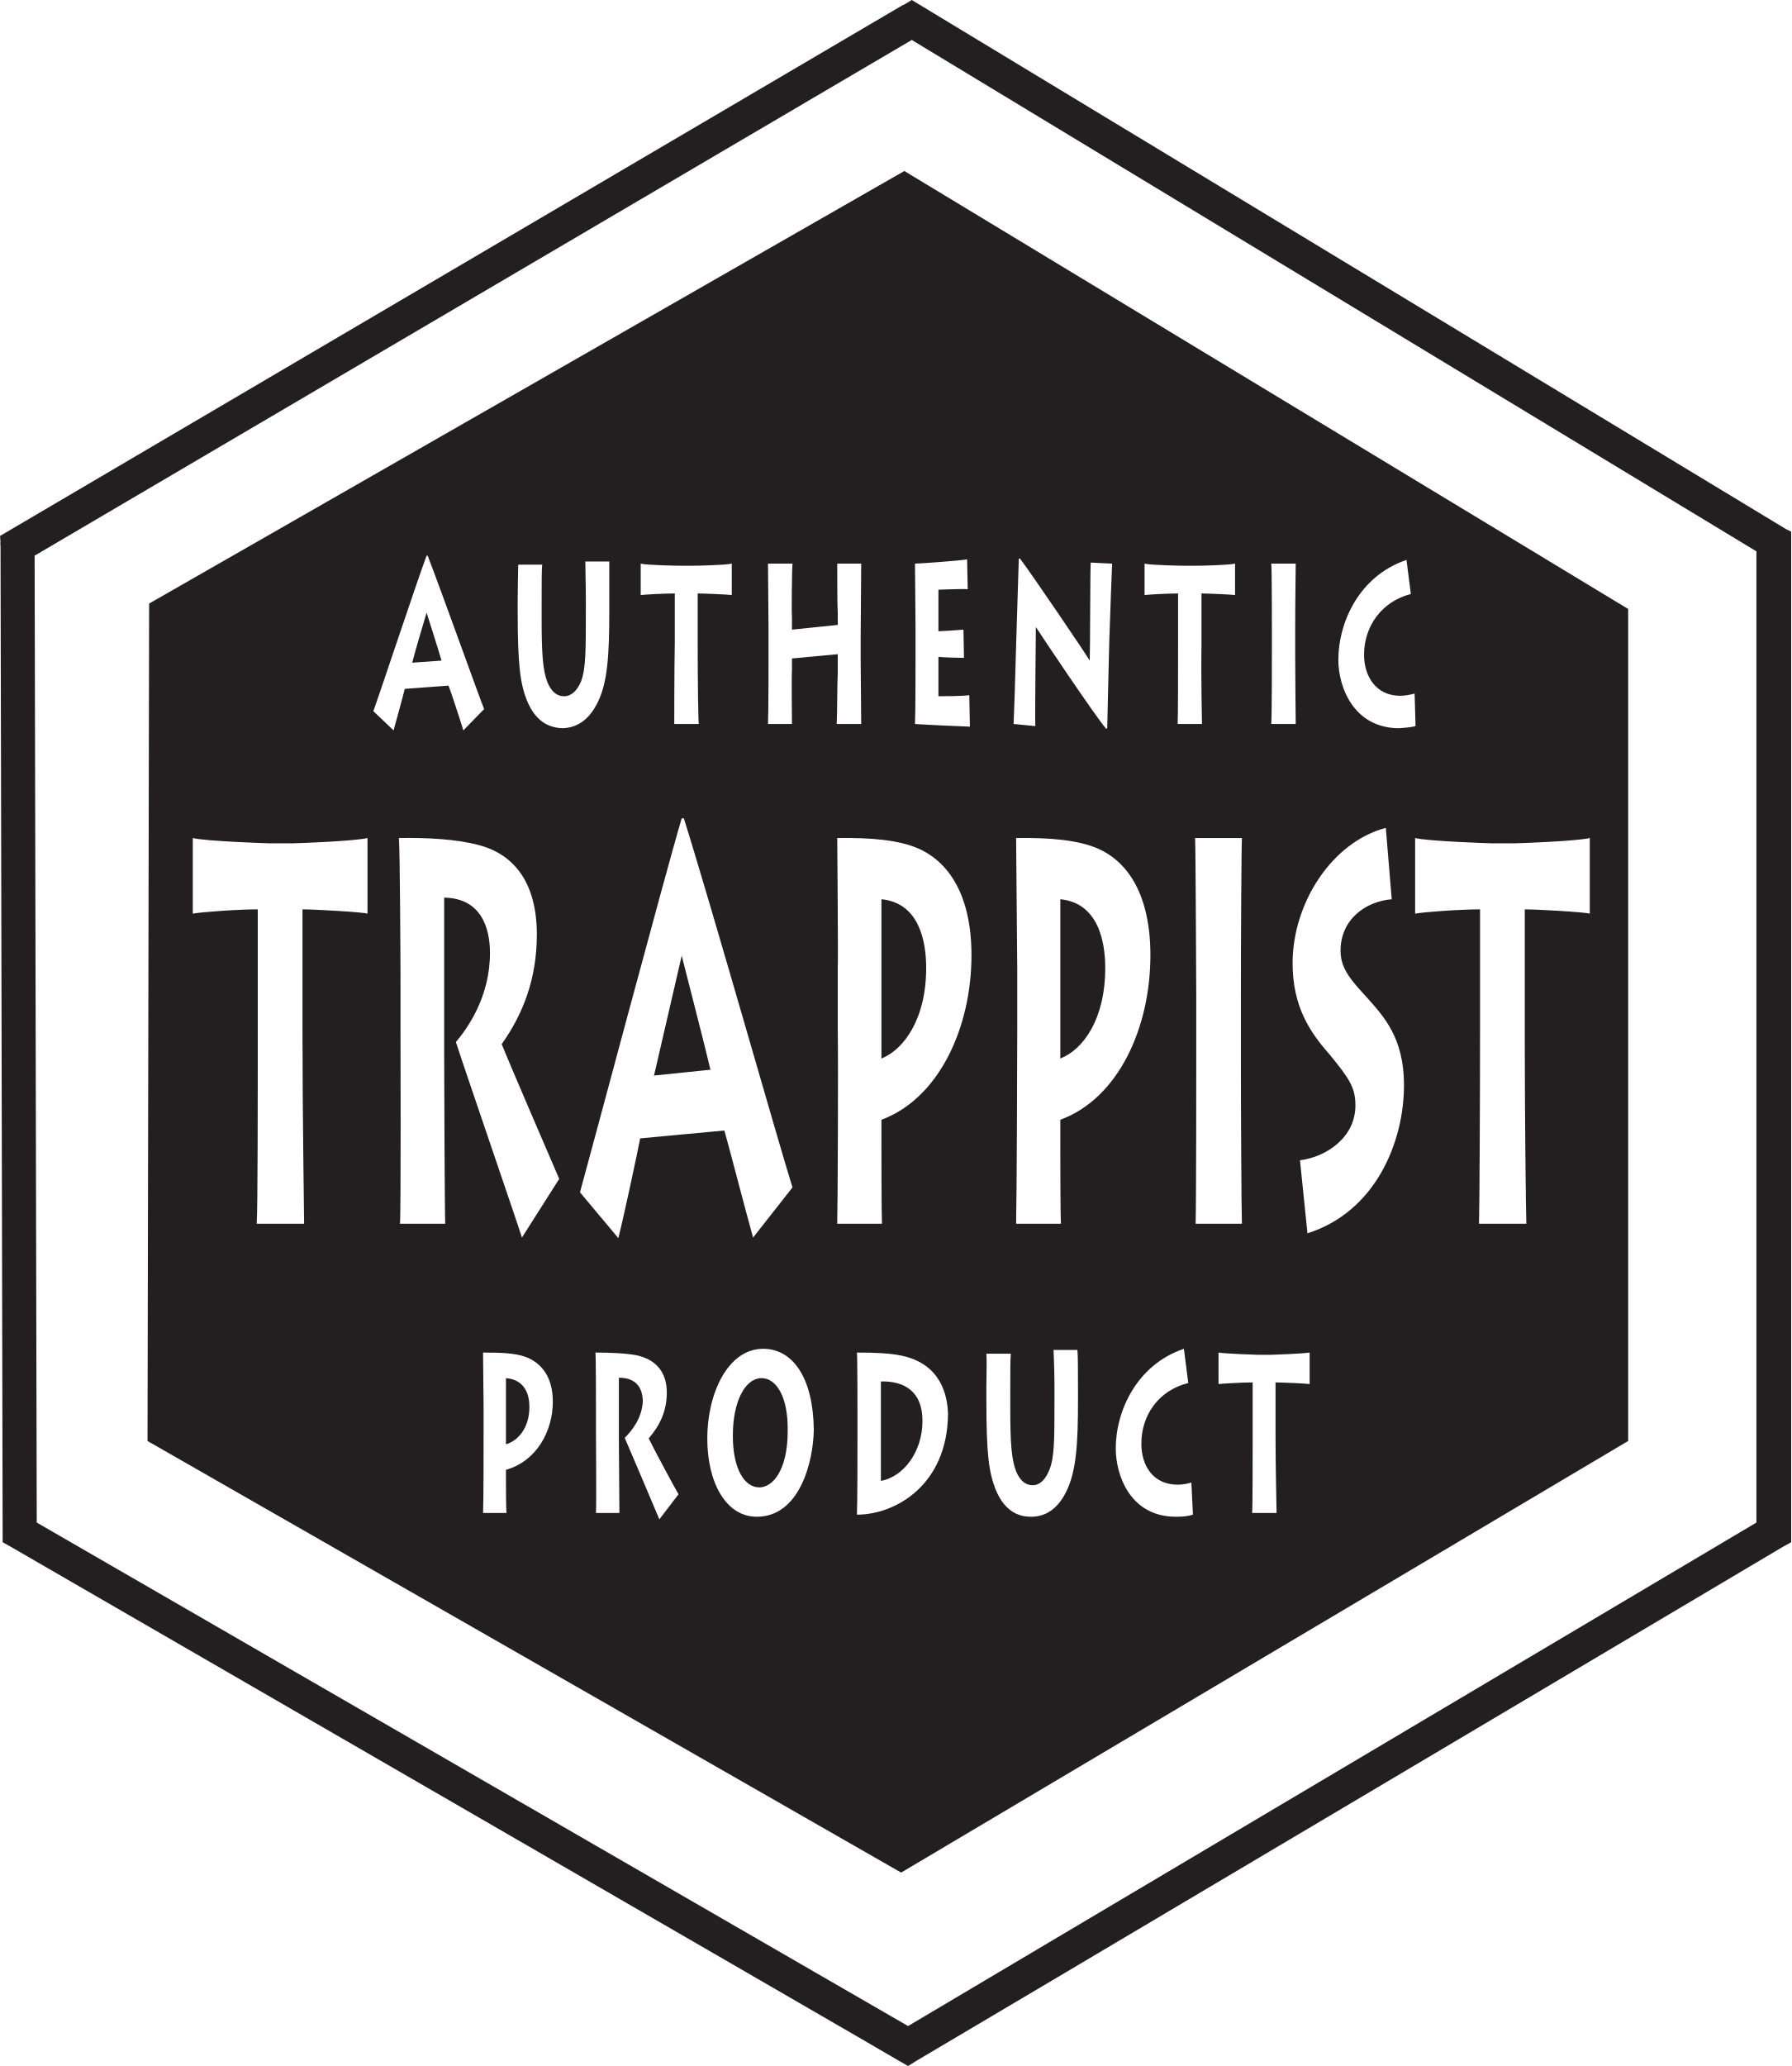
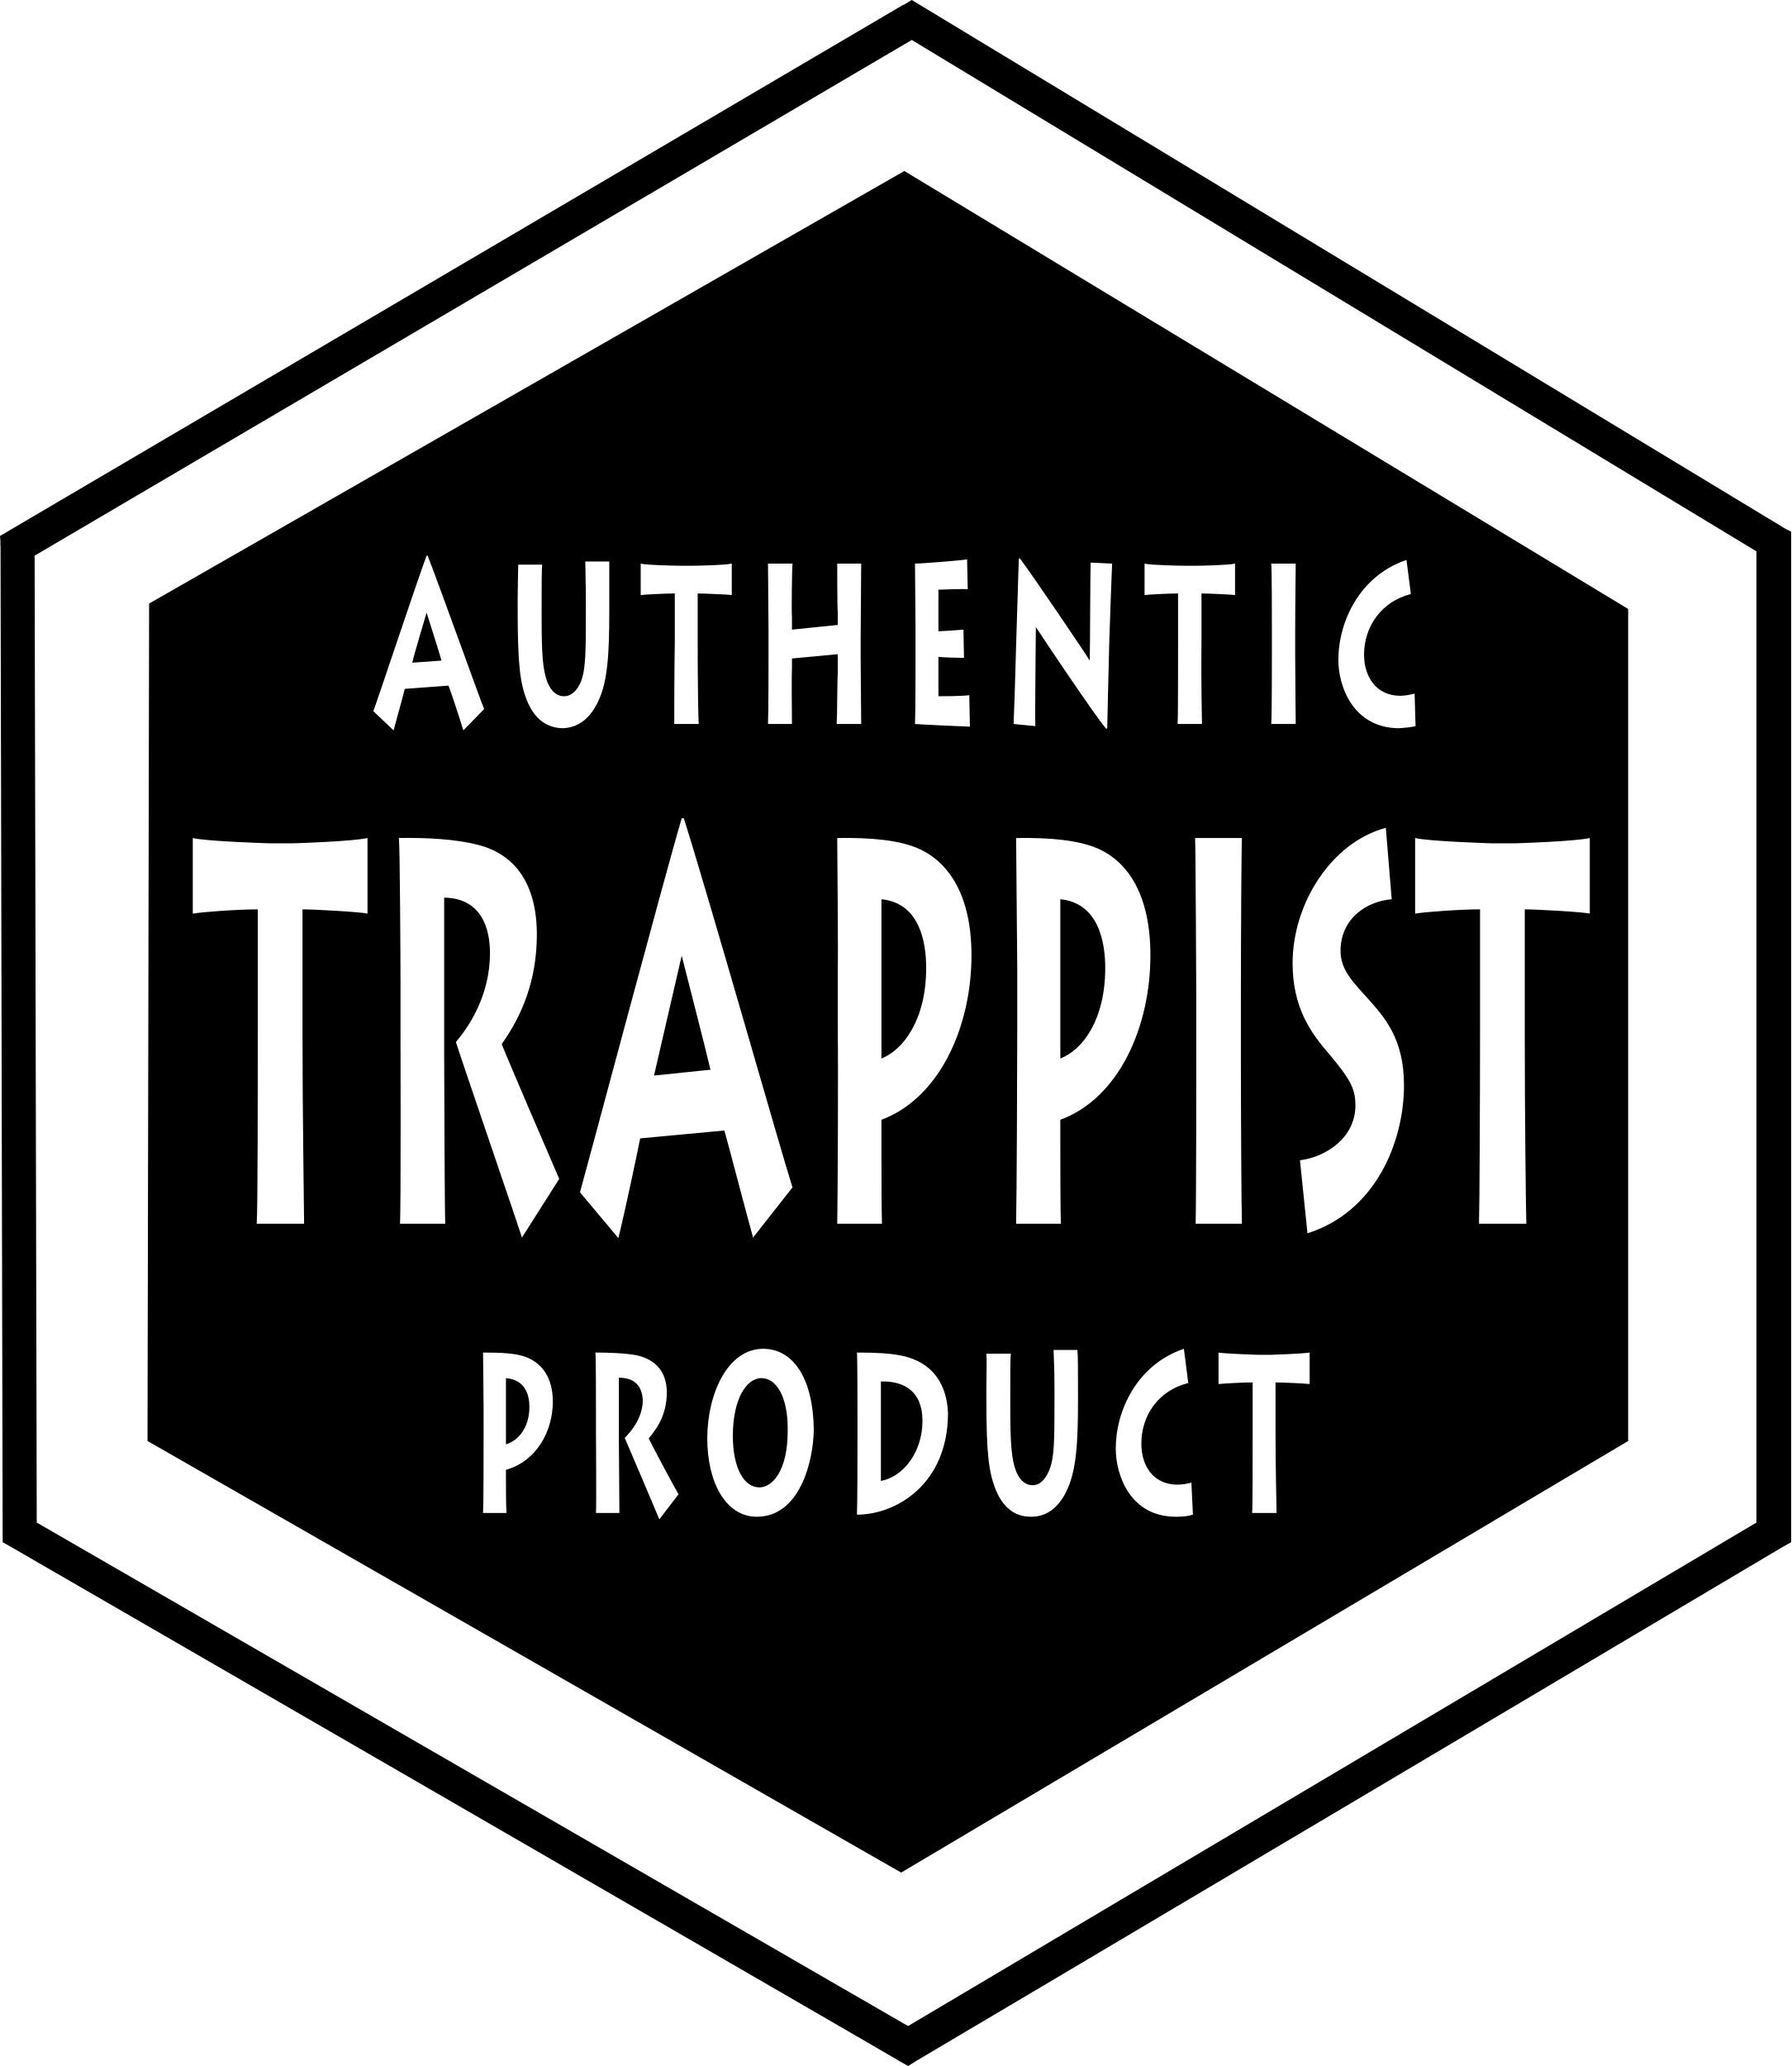
- <svg xmlns="http://www.w3.org/2000/svg" version="1.1" width="430.091" height="495.953" id="svg2" xml:space="preserve">
+ <svg xmlns="http://www.w3.org/2000/svg" version="1.1" width="430.091" height="495.953" viewBox="0 0 430.091 495.953" id="svg2" xml:space="preserve">
  <defs id="defs6">
    <clipPath id="clipPath18">
      <path d="M 0,792 612,792 612,0 0,0 0,792 z" id="path20" />
    </clipPath>
    <clipPath id="clipPath206">
      <path d="m 22,446.256 125.317,0 0,44.303 -125.317,0 0,-44.303 z" id="path208" />
    </clipPath>
    <clipPath id="clipPath322">
      <path d="M 0,792 612,792 612,0 0,0 0,792 z" id="path324" />
    </clipPath>
    <clipPath id="clipPath336">
      <path d="m 22.572,271.706 125.318,0 0,44.303 -125.318,0 0,-44.303 z" id="path338" />
    </clipPath>
    <clipPath id="clipPath402">
      <path d="m 34.68,281.401 100.801,0 0,34.609 -100.801,0 0,-34.609 z" id="path404" />
    </clipPath>
    <clipPath id="clipPath460">
      <path d="M 0,792 612,792 612,0 0,0 0,792 z" id="path462" />
    </clipPath>
    <clipPath id="clipPath472">
      <path d="m 453.294,145.264 125.317,0 0,44.304 -125.317,0 0,-44.304 z" id="path474" />
    </clipPath>
    <clipPath id="clipPath538">
      <path d="m 466.201,154.96 101.52,0 0,34.609 -101.52,0 0,-34.609 z" id="path540" />
    </clipPath>
    <clipPath id="clipPath596">
      <path d="M 0,792 612,792 612,0 0,0 0,792 z" id="path598" />
    </clipPath>
    <clipPath id="clipPath610">
      <path d="m 451.342,87.849 125.316,0 0,44.303 -125.316,0 0,-44.303 z" id="path612" />
    </clipPath>
    <clipPath id="clipPath676">
      <path d="m 466.074,97.544 101.52,0 0,34.609 -101.52,0 0,-34.609 z" id="path678" />
    </clipPath>
    <clipPath id="clipPath734">
      <path d="M 0,792 612,792 612,0 0,0 0,792 z" id="path736" />
    </clipPath>
    <clipPath id="clipPath746">
      <path d="m 19.903,329.782 125.317,0 0,44.303 -125.317,0 0,-44.303 z" id="path748" />
    </clipPath>
    <clipPath id="clipPath812">
      <path d="m 35.5,339.476 101.52,0 0,34.609 -101.52,0 0,-34.609 z" id="path814" />
    </clipPath>
    <clipPath id="clipPath870">
      <path d="m 23.566,17.467 208.652,0 0,46.027 -208.652,0 0,-46.027 z" id="path872" />
    </clipPath>
    <clipPath id="clipPath890">
      <path d="M 0,792 612,792 612,0 0,0 0,792 z" id="path892" />
    </clipPath>
    <clipPath id="clipPath954">
      <path d="m 23.566,17.467 208.652,0 0,46.027 -208.652,0 0,-46.027 z" id="path956" />
    </clipPath>
    <clipPath id="clipPath970">
      <path d="M 0,792 612,792 612,0 0,0 0,792 z" id="path972" />
    </clipPath>
    <clipPath id="clipPath1134">
      <path d="m 465.179,565.795 102.14,0 0,36.764 -102.14,0 0,-36.764 z" id="path1136" />
    </clipPath>
    <clipPath id="clipPath1154">
      <path d="m 453.294,204.265 125.317,0 0,46.303 -125.317,0 0,-46.303 z" id="path1156" />
    </clipPath>
    <clipPath id="clipPath1270">
      <path d="M 0,792 612,792 612,0 0,0 0,792 z" id="path1272" />
    </clipPath>
    <clipPath id="clipPath1282">
      <path d="m 26,387.72 122.4,0 0,44.28 -122.4,0 0,-44.28 z" id="path1284" />
    </clipPath>
  </defs>
  <g transform="matrix(1.25,0,0,-1.25,-23.74988,934.5677)" id="g12">
    <g id="g14">
      <g transform="matrix(5.115417,0,0,5.115417,-78.19252,-3076.909)" clip-path="url(#clipPath18)" id="g16">
        <g transform="translate(20.3799,690.4941)" id="g22">
-           <path d="M 0,0 -0.08,36.299 32.859,55.66 64.577,36.461 64.577,0 32.72,-18.902 0,0 m 65.683,37.299 -32.824,19.861 -0.2,-0.121 c 0,0 -0.119,-0.078 -0.119,-0.059 l -33.92,-19.941 0.02,-0.24 c -0.02,0 0,-0.119 0,-0.139 l 0.08,-37.398 0.32,-0.18 c 0,0 33.359,-19.285 33.359,-19.301 l 0.321,-0.183 0.32,0.199 c 0.021,0 32.518,19.285 32.518,19.285 l 0.324,0.18 0,37.937 -0.199,0.1 z" id="path24" style="fill:#231f20;fill-opacity:1;fill-rule:nonzero;stroke:none" />
+           <path d="M 0,0 -0.08,36.299 32.859,55.66 64.577,36.461 64.577,0 32.72,-18.902 0,0 m 65.683,37.299 -32.824,19.861 -0.2,-0.121 c 0,0 -0.119,-0.078 -0.119,-0.059 l -33.92,-19.941 0.02,-0.24 c -0.02,0 0,-0.119 0,-0.139 l 0.08,-37.398 0.32,-0.18 c 0,0 33.359,-19.285 33.359,-19.301 l 0.321,-0.183 0.32,0.199 c 0.021,0 32.518,19.285 32.518,19.285 l 0.324,0.18 0,37.937 -0.199,0.1 z" id="path24" style="fill:currentColor;fill-opacity:1;fill-rule:nonzero;stroke:none" />
        </g>
        <g transform="translate(66.9375,690.8535)" id="g26">
-           <path d="m 0,0 -0.918,0 c 0.02,0.223 0.02,1.961 0.02,3.063 l 0,1.839 c -0.383,0 -1.118,-0.043 -1.282,-0.062 l 0,1.183 c 0.242,-0.043 1.442,-0.085 1.5,-0.085 l 0.465,0 c 0.074,0 1.199,0.042 1.457,0.085 l 0,-1.183 C 1.141,4.859 0.199,4.902 -0.039,4.902 l 0,-1.98 C -0.039,1.703 0,0.164 0,0 m -3.199,1.141 0.058,-1.204 c -0.175,-0.058 -0.375,-0.078 -0.64,-0.078 -1.719,0 -2.258,1.563 -2.258,2.563 0,1.398 0.781,3.141 2.559,3.742 L -3.316,4.879 C -4.438,4.602 -5.078,3.664 -5.078,2.602 c 0,-0.821 0.437,-1.539 1.363,-1.539 0.199,0 0.375,0.039 0.516,0.078 m -4.258,3.48 0,-0.379 c 0,-1.64 -0.059,-2.664 -0.441,-3.441 -0.317,-0.637 -0.762,-0.942 -1.317,-0.942 -0.363,0 -0.965,0.102 -1.344,1.043 -0.242,0.637 -0.339,1.278 -0.339,3.36 l 0,0.461 c 0,0.398 0.023,1.058 0,1.257 l 0.918,0 C -10,5.762 -10,5.301 -10,4.523 l 0,-0.585 c 0,-1.297 0.043,-1.915 0.219,-2.375 0.16,-0.383 0.383,-0.52 0.621,-0.52 0.281,0 0.48,0.219 0.621,0.559 0.199,0.476 0.199,1.121 0.199,2.738 l 0,0.301 c 0,0.597 -0.019,1.16 -0.035,1.48 l 0.895,0 c 0.023,-0.199 0.023,-0.82 0.023,-1.5 m -7.401,0.317 0,-3.735 c 0.84,0.156 1.561,1.078 1.561,2.258 0,1.117 -0.7,1.5 -1.561,1.477 m -0.88,-2.235 0,1.059 c 0,0.176 0,2.019 -0.02,2.261 0.68,0 1.24,-0.023 1.7,-0.121 1.48,-0.324 1.7,-1.523 1.72,-2.179 -0.02,-2.66 -1.96,-3.786 -3.42,-3.786 0.02,0.403 0.02,2.524 0.02,2.766 m -4.68,0.199 c 0,-1.222 0.42,-1.941 1,-1.941 0.48,0 1.06,0.617 1.06,2.117 0.021,1.301 -0.44,1.985 -0.98,1.985 -0.6,0 -1.08,-0.84 -1.08,-2.161 m -0.96,-0.101 c 0,1.66 0.76,3.363 2.1,3.363 1.12,0 1.88,-1.101 1.9,-3.043 -0.02,-1.219 -0.54,-3.262 -2.14,-3.262 -1.16,0 -1.86,1.282 -1.86,2.942 m -3.3,-2.801 -0.88,0 c 0.02,0.203 0,2.902 0,3.078 l 0,0.703 c 0,0.262 0,2.078 -0.02,2.242 0.52,0 1.12,-0.023 1.54,-0.101 0.74,-0.16 1.14,-0.641 1.14,-1.399 0,-0.722 -0.28,-1.261 -0.68,-1.722 0.14,-0.301 0.98,-1.863 1.12,-2.098 l -0.72,-0.941 c -0.1,0.238 -1.14,2.699 -1.3,3.058 0.24,0.243 0.66,0.723 0.68,1.403 -0.02,0.398 -0.18,0.855 -0.899,0.855 l 0,-2.476 c 0,-0.321 0.019,-2.481 0.019,-2.602 m -4.26,5.063 0,-2.485 c 0.44,0.125 0.88,0.602 0.88,1.402 0,0.399 -0.12,1.02 -0.88,1.083 m 0.02,-5.063 -0.88,0 c 0.02,0.359 0.02,2.422 0.02,3.023 l 0,0.938 c 0,0.203 -0.02,1.941 -0.02,2.062 0.68,0 1.22,-0.023 1.6,-0.164 0.58,-0.218 1.02,-0.738 1.02,-1.679 0,-1.117 -0.62,-2.242 -1.76,-2.559 l 0,-0.34 c 0,-0.179 0,-1.101 0.02,-1.281 M 5.184,30.762 5.219,29.541 C 5.063,29.5 4.859,29.48 4.582,29.461 2.883,29.48 2.32,31.021 2.32,32.021 c 0,1.418 0.782,3.159 2.559,3.758 L 5.043,34.5 C 3.941,34.221 3.285,33.279 3.285,32.221 c 0,-0.821 0.457,-1.541 1.356,-1.541 0.199,0 0.379,0.041 0.543,0.082 m -4.465,-1.141 -0.918,0 c 0.023,0.359 0.023,2.359 0.023,2.58 l 0,0.94 c 0,0.138 0,2.298 -0.023,2.5 l 0.918,0 c 0,-0.161 -0.02,-1.5 -0.02,-2.52 l 0,-0.941 c 0,-0.84 0.02,-2.379 0.02,-2.559 m -3.52,0 -0.914,0 c 0.016,0.219 0.016,1.959 0.016,3.059 l 0,1.841 c -0.379,0 -1.117,-0.041 -1.258,-0.06 l 0,1.18 c 0.219,-0.061 1.441,-0.08 1.477,-0.08 l 0.464,0 c 0.098,0 1.2,0.019 1.457,0.08 l 0,-1.18 c -0.101,0.019 -1.039,0.06 -1.261,0.06 l 0,-1.98 c -0.02,-1.24 0.019,-2.762 0.019,-2.92 m -6.258,-0.08 -0.816,0.08 c 0.016,0.301 0.059,1.6 0.094,2.94 0.043,1.339 0.082,2.74 0.101,3.259 l 0.039,0.02 C -9.16,35.201 -7.18,32.279 -7.016,32 -7,32.359 -7,35.359 -6.98,35.68 l 0.804,-0.039 C -6.199,35.141 -6.238,33.98 -6.281,32.762 -6.316,31.521 -6.34,30.24 -6.359,29.461 l -0.039,-0.022 c -0.418,0.483 -2.559,3.682 -2.641,3.823 0,-0.282 -0.039,-3.422 -0.02,-3.721 m -2.48,1.16 0.023,-1.18 c -0.144,0 -1.862,0.081 -2.062,0.1 0.02,0.44 0.02,2.279 0.02,2.459 l 0,1.16 c 0,0.119 -0.02,2.182 -0.02,2.401 0.22,0 1.777,0.121 1.957,0.16 l 0.023,-1.121 c -0.183,0.021 -1.02,-0.018 -1.1,-0.018 l 0,-1.56 c 0.101,0 0.699,0.039 0.94,0.06 l 0.02,-1.06 c -0.141,0 -0.859,0.019 -0.96,0.039 l 0,-1.479 c 0.12,0 0.858,0 1.159,0.039 m -6.659,-1.08 -0.9,0 c 0.02,0.359 0.02,2.359 0.02,2.58 l 0,0.94 c 0,0.138 -0.02,2.298 -0.02,2.5 l 0.92,0 c -0.02,-0.161 -0.04,-1.84 -0.02,-2 l 0,-0.479 1.72,0.178 0,0.48 c -0.02,0.141 -0.02,1.641 -0.02,1.821 l 0.9,0 c 0,-0.202 -0.02,-2.561 -0.02,-2.76 l 0,-0.86 c 0,-0.121 0.02,-2.242 0.02,-2.4 l -0.92,0 c 0.02,0.279 0.02,1.719 0.04,1.879 l 0,0.74 -1.72,-0.16 0,-0.4 c -0.02,-0.379 0,-1.879 0,-2.059 m -3.5,0 -0.92,0 c 0,0.219 0,1.959 0.02,3.059 l 0,1.841 c -0.399,0 -1.12,-0.041 -1.28,-0.06 l 0,1.18 c 0.22,-0.061 1.44,-0.08 1.5,-0.08 l 0.44,0 c 0.1,0 1.22,0.019 1.48,0.08 l 0,-1.18 c -0.1,0.019 -1.06,0.06 -1.28,0.06 l 0,-1.98 c 0,-1.24 0.02,-2.762 0.04,-2.92 m -3.36,4.619 0,-0.381 c 0,-1.638 -0.06,-2.679 -0.44,-3.437 -0.32,-0.643 -0.76,-0.942 -1.32,-0.961 -0.36,0.019 -0.96,0.119 -1.34,1.06 -0.24,0.62 -0.34,1.28 -0.34,3.338 l 0,0.481 c 0,0.381 0.02,1.06 0.02,1.262 l 0.9,0 c -0.02,-0.221 -0.02,-0.68 -0.02,-1.461 l 0,-0.58 c 0,-1.299 0.04,-1.92 0.22,-2.381 0.16,-0.379 0.38,-0.518 0.62,-0.518 0.28,0 0.5,0.219 0.64,0.559 0.18,0.48 0.18,1.119 0.18,2.74 l 0,0.301 c 0,0.597 -0.02,1.16 -0.02,1.459 l 0.9,0 0,-1.481 z m -7.4,-2.318 1.1,0.078 c -0.1,0.359 -0.48,1.541 -0.56,1.801 -0.1,-0.34 -0.46,-1.539 -0.54,-1.879 m -0.7,-2.541 -0.76,0.721 c 0.221,0.599 1.66,4.939 2,5.837 l 0.04,0 c 0.54,-1.398 1.86,-5.099 2.12,-5.759 l -0.78,-0.799 c -0.12,0.398 -0.5,1.558 -0.56,1.68 l -1.64,-0.122 c -0.04,-0.177 -0.32,-1.199 -0.42,-1.558 m 42.537,-18.522 -1.777,0 c 0.019,0.543 0.039,4.719 0.039,7.381 l 0,4.422 C 6.902,22.662 5.5,22.561 5.203,22.5 l 0,2.84 c 0.438,-0.119 2.781,-0.199 2.879,-0.199 l 0.859,0 c 0.18,0 2.344,0.08 2.821,0.199 l 0,-2.84 c -0.18,0.061 -2.02,0.162 -2.442,0.162 l 0,-4.762 c 0,-2.939 0.043,-6.619 0.059,-7.041 M 1.16,10.5 0.879,13.242 c 0.961,0.117 2.082,0.836 2.082,2.059 0,0.66 -0.219,1 -0.977,1.92 -0.722,0.82 -1.382,1.779 -1.382,3.42 0,2.24 1.461,4.539 3.5,5.08 l 0.222,-2.68 c -0.965,-0.08 -1.922,-0.74 -1.922,-1.939 0,-0.702 0.457,-1.163 1.02,-1.782 0.598,-0.679 1.363,-1.48 1.363,-3.259 0,-2.159 -1.086,-4.76 -3.625,-5.561 m -2.461,0.359 -1.738,0 c 0.023,0.922 0.023,5.721 0.023,6.243 l 0,2.218 c 0,0.342 -0.023,5.539 -0.043,6.02 l 1.758,0 C -1.32,24.98 -1.34,21.74 -1.34,19.279 l 0,-2.218 c 0,-2.038 0.02,-5.721 0.039,-6.202 m -6.82,12.182 0,-5.98 c 0.863,0.339 1.687,1.48 1.687,3.4 0,0.961 -0.246,2.439 -1.687,2.58 m 0.023,-12.182 -1.683,0 c 0.023,0.903 0.043,5.842 0.043,7.303 l 0,2.238 c 0,0.481 -0.043,4.641 -0.043,4.94 1.281,0.019 2.343,-0.078 3.082,-0.401 1.121,-0.5 1.961,-1.738 1.961,-4 0,-2.718 -1.2,-5.376 -3.383,-6.177 l 0,-0.824 c 0,-0.399 0,-2.637 0.023,-3.079 m -6.74,12.182 0,-5.98 c 0.841,0.339 1.68,1.48 1.68,3.4 0,0.961 -0.24,2.439 -1.68,2.58 m 0.02,-12.182 -1.68,0 c 0.02,0.903 0.04,5.842 0.02,7.303 l 0,2.238 c 0.02,0.481 -0.02,4.641 -0.02,4.94 1.28,0.019 2.34,-0.078 3.06,-0.401 1.12,-0.5 1.981,-1.738 1.981,-4 0,-2.718 -1.221,-5.376 -3.381,-6.177 l 0,-0.824 c 0,-0.399 0,-2.637 0.02,-3.079 m -8.56,5.563 2.12,0.219 c -0.2,0.859 -0.92,3.638 -1.08,4.281 -0.18,-0.801 -0.86,-3.701 -1.04,-4.5 m -1.34,-6.102 -1.44,1.719 c 0.4,1.441 3.18,11.883 3.82,14.041 l 0.08,0 c 1.06,-3.379 3.58,-12.279 4.08,-13.857 l -1.48,-1.883 c -0.26,0.922 -0.98,3.703 -1.079,4.019 l -3.161,-0.296 c -0.08,-0.422 -0.6,-2.883 -0.82,-3.743 m -6.5,0.539 -1.7,0 c 0.04,0.5 0.02,7 0.02,7.442 l 0,1.679 c 0,0.622 -0.02,4.981 -0.06,5.36 1,0.019 2.161,-0.039 2.98,-0.26 1.42,-0.359 2.2,-1.519 2.2,-3.359 0,-1.7 -0.54,-3.02 -1.32,-4.119 0.28,-0.702 1.9,-4.461 2.16,-5.059 l -1.4,-2.203 c -0.18,0.582 -2.2,6.461 -2.48,7.34 0.46,0.541 1.28,1.72 1.28,3.341 0,0.959 -0.34,2.059 -1.72,2.081 l 0,-5.961 c 0,-0.782 0.02,-5.961 0.04,-6.282 m -5.3,0 -1.78,0 c 0.04,0.543 0.04,4.719 0.04,7.381 l 0,4.422 c -0.74,0 -2.14,-0.101 -2.44,-0.162 l 0,2.84 c 0.44,-0.119 2.78,-0.199 2.88,-0.199 l 0.86,0 c 0.2,0 2.34,0.08 2.821,0.199 l 0,-2.84 c -0.181,0.061 -2.001,0.162 -2.441,0.162 l 0,-4.762 c 0,-2.939 0.06,-6.619 0.06,-7.041 m 22.54,39.522 -28.36,-16.24 -0.06,-31.438 28.3,-16.203 27.301,16.203 0,31.236 -27.181,16.442 z" id="path28" style="fill:#231f20;fill-opacity:1;fill-rule:nonzero;stroke:none" />
+           <path d="m 0,0 -0.918,0 c 0.02,0.223 0.02,1.961 0.02,3.063 l 0,1.839 c -0.383,0 -1.118,-0.043 -1.282,-0.062 l 0,1.183 c 0.242,-0.043 1.442,-0.085 1.5,-0.085 l 0.465,0 c 0.074,0 1.199,0.042 1.457,0.085 l 0,-1.183 C 1.141,4.859 0.199,4.902 -0.039,4.902 l 0,-1.98 C -0.039,1.703 0,0.164 0,0 m -3.199,1.141 0.058,-1.204 c -0.175,-0.058 -0.375,-0.078 -0.64,-0.078 -1.719,0 -2.258,1.563 -2.258,2.563 0,1.398 0.781,3.141 2.559,3.742 L -3.316,4.879 C -4.438,4.602 -5.078,3.664 -5.078,2.602 c 0,-0.821 0.437,-1.539 1.363,-1.539 0.199,0 0.375,0.039 0.516,0.078 m -4.258,3.48 0,-0.379 c 0,-1.64 -0.059,-2.664 -0.441,-3.441 -0.317,-0.637 -0.762,-0.942 -1.317,-0.942 -0.363,0 -0.965,0.102 -1.344,1.043 -0.242,0.637 -0.339,1.278 -0.339,3.36 l 0,0.461 c 0,0.398 0.023,1.058 0,1.257 l 0.918,0 C -10,5.762 -10,5.301 -10,4.523 l 0,-0.585 c 0,-1.297 0.043,-1.915 0.219,-2.375 0.16,-0.383 0.383,-0.52 0.621,-0.52 0.281,0 0.48,0.219 0.621,0.559 0.199,0.476 0.199,1.121 0.199,2.738 l 0,0.301 c 0,0.597 -0.019,1.16 -0.035,1.48 l 0.895,0 c 0.023,-0.199 0.023,-0.82 0.023,-1.5 m -7.401,0.317 0,-3.735 c 0.84,0.156 1.561,1.078 1.561,2.258 0,1.117 -0.7,1.5 -1.561,1.477 m -0.88,-2.235 0,1.059 c 0,0.176 0,2.019 -0.02,2.261 0.68,0 1.24,-0.023 1.7,-0.121 1.48,-0.324 1.7,-1.523 1.72,-2.179 -0.02,-2.66 -1.96,-3.786 -3.42,-3.786 0.02,0.403 0.02,2.524 0.02,2.766 m -4.68,0.199 c 0,-1.222 0.42,-1.941 1,-1.941 0.48,0 1.06,0.617 1.06,2.117 0.021,1.301 -0.44,1.985 -0.98,1.985 -0.6,0 -1.08,-0.84 -1.08,-2.161 m -0.96,-0.101 c 0,1.66 0.76,3.363 2.1,3.363 1.12,0 1.88,-1.101 1.9,-3.043 -0.02,-1.219 -0.54,-3.262 -2.14,-3.262 -1.16,0 -1.86,1.282 -1.86,2.942 m -3.3,-2.801 -0.88,0 c 0.02,0.203 0,2.902 0,3.078 l 0,0.703 c 0,0.262 0,2.078 -0.02,2.242 0.52,0 1.12,-0.023 1.54,-0.101 0.74,-0.16 1.14,-0.641 1.14,-1.399 0,-0.722 -0.28,-1.261 -0.68,-1.722 0.14,-0.301 0.98,-1.863 1.12,-2.098 l -0.72,-0.941 c -0.1,0.238 -1.14,2.699 -1.3,3.058 0.24,0.243 0.66,0.723 0.68,1.403 -0.02,0.398 -0.18,0.855 -0.899,0.855 l 0,-2.476 c 0,-0.321 0.019,-2.481 0.019,-2.602 m -4.26,5.063 0,-2.485 c 0.44,0.125 0.88,0.602 0.88,1.402 0,0.399 -0.12,1.02 -0.88,1.083 m 0.02,-5.063 -0.88,0 c 0.02,0.359 0.02,2.422 0.02,3.023 l 0,0.938 c 0,0.203 -0.02,1.941 -0.02,2.062 0.68,0 1.22,-0.023 1.6,-0.164 0.58,-0.218 1.02,-0.738 1.02,-1.679 0,-1.117 -0.62,-2.242 -1.76,-2.559 l 0,-0.34 c 0,-0.179 0,-1.101 0.02,-1.281 M 5.184,30.762 5.219,29.541 C 5.063,29.5 4.859,29.48 4.582,29.461 2.883,29.48 2.32,31.021 2.32,32.021 c 0,1.418 0.782,3.159 2.559,3.758 L 5.043,34.5 C 3.941,34.221 3.285,33.279 3.285,32.221 c 0,-0.821 0.457,-1.541 1.356,-1.541 0.199,0 0.379,0.041 0.543,0.082 m -4.465,-1.141 -0.918,0 c 0.023,0.359 0.023,2.359 0.023,2.58 l 0,0.94 c 0,0.138 0,2.298 -0.023,2.5 l 0.918,0 c 0,-0.161 -0.02,-1.5 -0.02,-2.52 l 0,-0.941 c 0,-0.84 0.02,-2.379 0.02,-2.559 m -3.52,0 -0.914,0 c 0.016,0.219 0.016,1.959 0.016,3.059 l 0,1.841 c -0.379,0 -1.117,-0.041 -1.258,-0.06 l 0,1.18 c 0.219,-0.061 1.441,-0.08 1.477,-0.08 l 0.464,0 c 0.098,0 1.2,0.019 1.457,0.08 l 0,-1.18 c -0.101,0.019 -1.039,0.06 -1.261,0.06 l 0,-1.98 c -0.02,-1.24 0.019,-2.762 0.019,-2.92 m -6.258,-0.08 -0.816,0.08 c 0.016,0.301 0.059,1.6 0.094,2.94 0.043,1.339 0.082,2.74 0.101,3.259 l 0.039,0.02 C -9.16,35.201 -7.18,32.279 -7.016,32 -7,32.359 -7,35.359 -6.98,35.68 l 0.804,-0.039 C -6.199,35.141 -6.238,33.98 -6.281,32.762 -6.316,31.521 -6.34,30.24 -6.359,29.461 l -0.039,-0.022 c -0.418,0.483 -2.559,3.682 -2.641,3.823 0,-0.282 -0.039,-3.422 -0.02,-3.721 m -2.48,1.16 0.023,-1.18 c -0.144,0 -1.862,0.081 -2.062,0.1 0.02,0.44 0.02,2.279 0.02,2.459 l 0,1.16 c 0,0.119 -0.02,2.182 -0.02,2.401 0.22,0 1.777,0.121 1.957,0.16 l 0.023,-1.121 c -0.183,0.021 -1.02,-0.018 -1.1,-0.018 l 0,-1.56 c 0.101,0 0.699,0.039 0.94,0.06 l 0.02,-1.06 c -0.141,0 -0.859,0.019 -0.96,0.039 l 0,-1.479 c 0.12,0 0.858,0 1.159,0.039 m -6.659,-1.08 -0.9,0 c 0.02,0.359 0.02,2.359 0.02,2.58 l 0,0.94 c 0,0.138 -0.02,2.298 -0.02,2.5 l 0.92,0 c -0.02,-0.161 -0.04,-1.84 -0.02,-2 l 0,-0.479 1.72,0.178 0,0.48 c -0.02,0.141 -0.02,1.641 -0.02,1.821 l 0.9,0 c 0,-0.202 -0.02,-2.561 -0.02,-2.76 l 0,-0.86 c 0,-0.121 0.02,-2.242 0.02,-2.4 l -0.92,0 c 0.02,0.279 0.02,1.719 0.04,1.879 l 0,0.74 -1.72,-0.16 0,-0.4 c -0.02,-0.379 0,-1.879 0,-2.059 m -3.5,0 -0.92,0 c 0,0.219 0,1.959 0.02,3.059 l 0,1.841 c -0.399,0 -1.12,-0.041 -1.28,-0.06 l 0,1.18 c 0.22,-0.061 1.44,-0.08 1.5,-0.08 l 0.44,0 c 0.1,0 1.22,0.019 1.48,0.08 l 0,-1.18 c -0.1,0.019 -1.06,0.06 -1.28,0.06 l 0,-1.98 c 0,-1.24 0.02,-2.762 0.04,-2.92 m -3.36,4.619 0,-0.381 c 0,-1.638 -0.06,-2.679 -0.44,-3.437 -0.32,-0.643 -0.76,-0.942 -1.32,-0.961 -0.36,0.019 -0.96,0.119 -1.34,1.06 -0.24,0.62 -0.34,1.28 -0.34,3.338 l 0,0.481 c 0,0.381 0.02,1.06 0.02,1.262 l 0.9,0 c -0.02,-0.221 -0.02,-0.68 -0.02,-1.461 l 0,-0.58 c 0,-1.299 0.04,-1.92 0.22,-2.381 0.16,-0.379 0.38,-0.518 0.62,-0.518 0.28,0 0.5,0.219 0.64,0.559 0.18,0.48 0.18,1.119 0.18,2.74 l 0,0.301 c 0,0.597 -0.02,1.16 -0.02,1.459 l 0.9,0 0,-1.481 z m -7.4,-2.318 1.1,0.078 c -0.1,0.359 -0.48,1.541 -0.56,1.801 -0.1,-0.34 -0.46,-1.539 -0.54,-1.879 m -0.7,-2.541 -0.76,0.721 c 0.221,0.599 1.66,4.939 2,5.837 l 0.04,0 c 0.54,-1.398 1.86,-5.099 2.12,-5.759 l -0.78,-0.799 c -0.12,0.398 -0.5,1.558 -0.56,1.68 l -1.64,-0.122 c -0.04,-0.177 -0.32,-1.199 -0.42,-1.558 m 42.537,-18.522 -1.777,0 c 0.019,0.543 0.039,4.719 0.039,7.381 l 0,4.422 C 6.902,22.662 5.5,22.561 5.203,22.5 l 0,2.84 c 0.438,-0.119 2.781,-0.199 2.879,-0.199 l 0.859,0 c 0.18,0 2.344,0.08 2.821,0.199 l 0,-2.84 c -0.18,0.061 -2.02,0.162 -2.442,0.162 l 0,-4.762 c 0,-2.939 0.043,-6.619 0.059,-7.041 M 1.16,10.5 0.879,13.242 c 0.961,0.117 2.082,0.836 2.082,2.059 0,0.66 -0.219,1 -0.977,1.92 -0.722,0.82 -1.382,1.779 -1.382,3.42 0,2.24 1.461,4.539 3.5,5.08 l 0.222,-2.68 c -0.965,-0.08 -1.922,-0.74 -1.922,-1.939 0,-0.702 0.457,-1.163 1.02,-1.782 0.598,-0.679 1.363,-1.48 1.363,-3.259 0,-2.159 -1.086,-4.76 -3.625,-5.561 m -2.461,0.359 -1.738,0 c 0.023,0.922 0.023,5.721 0.023,6.243 l 0,2.218 c 0,0.342 -0.023,5.539 -0.043,6.02 l 1.758,0 C -1.32,24.98 -1.34,21.74 -1.34,19.279 l 0,-2.218 c 0,-2.038 0.02,-5.721 0.039,-6.202 m -6.82,12.182 0,-5.98 c 0.863,0.339 1.687,1.48 1.687,3.4 0,0.961 -0.246,2.439 -1.687,2.58 m 0.023,-12.182 -1.683,0 c 0.023,0.903 0.043,5.842 0.043,7.303 l 0,2.238 c 0,0.481 -0.043,4.641 -0.043,4.94 1.281,0.019 2.343,-0.078 3.082,-0.401 1.121,-0.5 1.961,-1.738 1.961,-4 0,-2.718 -1.2,-5.376 -3.383,-6.177 l 0,-0.824 c 0,-0.399 0,-2.637 0.023,-3.079 m -6.74,12.182 0,-5.98 c 0.841,0.339 1.68,1.48 1.68,3.4 0,0.961 -0.24,2.439 -1.68,2.58 m 0.02,-12.182 -1.68,0 c 0.02,0.903 0.04,5.842 0.02,7.303 l 0,2.238 c 0.02,0.481 -0.02,4.641 -0.02,4.94 1.28,0.019 2.34,-0.078 3.06,-0.401 1.12,-0.5 1.981,-1.738 1.981,-4 0,-2.718 -1.221,-5.376 -3.381,-6.177 l 0,-0.824 c 0,-0.399 0,-2.637 0.02,-3.079 m -8.56,5.563 2.12,0.219 c -0.2,0.859 -0.92,3.638 -1.08,4.281 -0.18,-0.801 -0.86,-3.701 -1.04,-4.5 m -1.34,-6.102 -1.44,1.719 c 0.4,1.441 3.18,11.883 3.82,14.041 l 0.08,0 c 1.06,-3.379 3.58,-12.279 4.08,-13.857 l -1.48,-1.883 c -0.26,0.922 -0.98,3.703 -1.079,4.019 l -3.161,-0.296 c -0.08,-0.422 -0.6,-2.883 -0.82,-3.743 m -6.5,0.539 -1.7,0 c 0.04,0.5 0.02,7 0.02,7.442 l 0,1.679 c 0,0.622 -0.02,4.981 -0.06,5.36 1,0.019 2.161,-0.039 2.98,-0.26 1.42,-0.359 2.2,-1.519 2.2,-3.359 0,-1.7 -0.54,-3.02 -1.32,-4.119 0.28,-0.702 1.9,-4.461 2.16,-5.059 l -1.4,-2.203 c -0.18,0.582 -2.2,6.461 -2.48,7.34 0.46,0.541 1.28,1.72 1.28,3.341 0,0.959 -0.34,2.059 -1.72,2.081 l 0,-5.961 c 0,-0.782 0.02,-5.961 0.04,-6.282 m -5.3,0 -1.78,0 c 0.04,0.543 0.04,4.719 0.04,7.381 l 0,4.422 c -0.74,0 -2.14,-0.101 -2.44,-0.162 l 0,2.84 c 0.44,-0.119 2.78,-0.199 2.88,-0.199 l 0.86,0 c 0.2,0 2.34,0.08 2.821,0.199 l 0,-2.84 c -0.181,0.061 -2.001,0.162 -2.441,0.162 l 0,-4.762 c 0,-2.939 0.06,-6.619 0.06,-7.041 m 22.54,39.522 -28.36,-16.24 -0.06,-31.438 28.3,-16.203 27.301,16.203 0,31.236 -27.181,16.442 z" id="path28" style="fill:currentColor;fill-opacity:1;fill-rule:nonzero;stroke:none" />
        </g>
      </g>
    </g>
  </g>
</svg>
